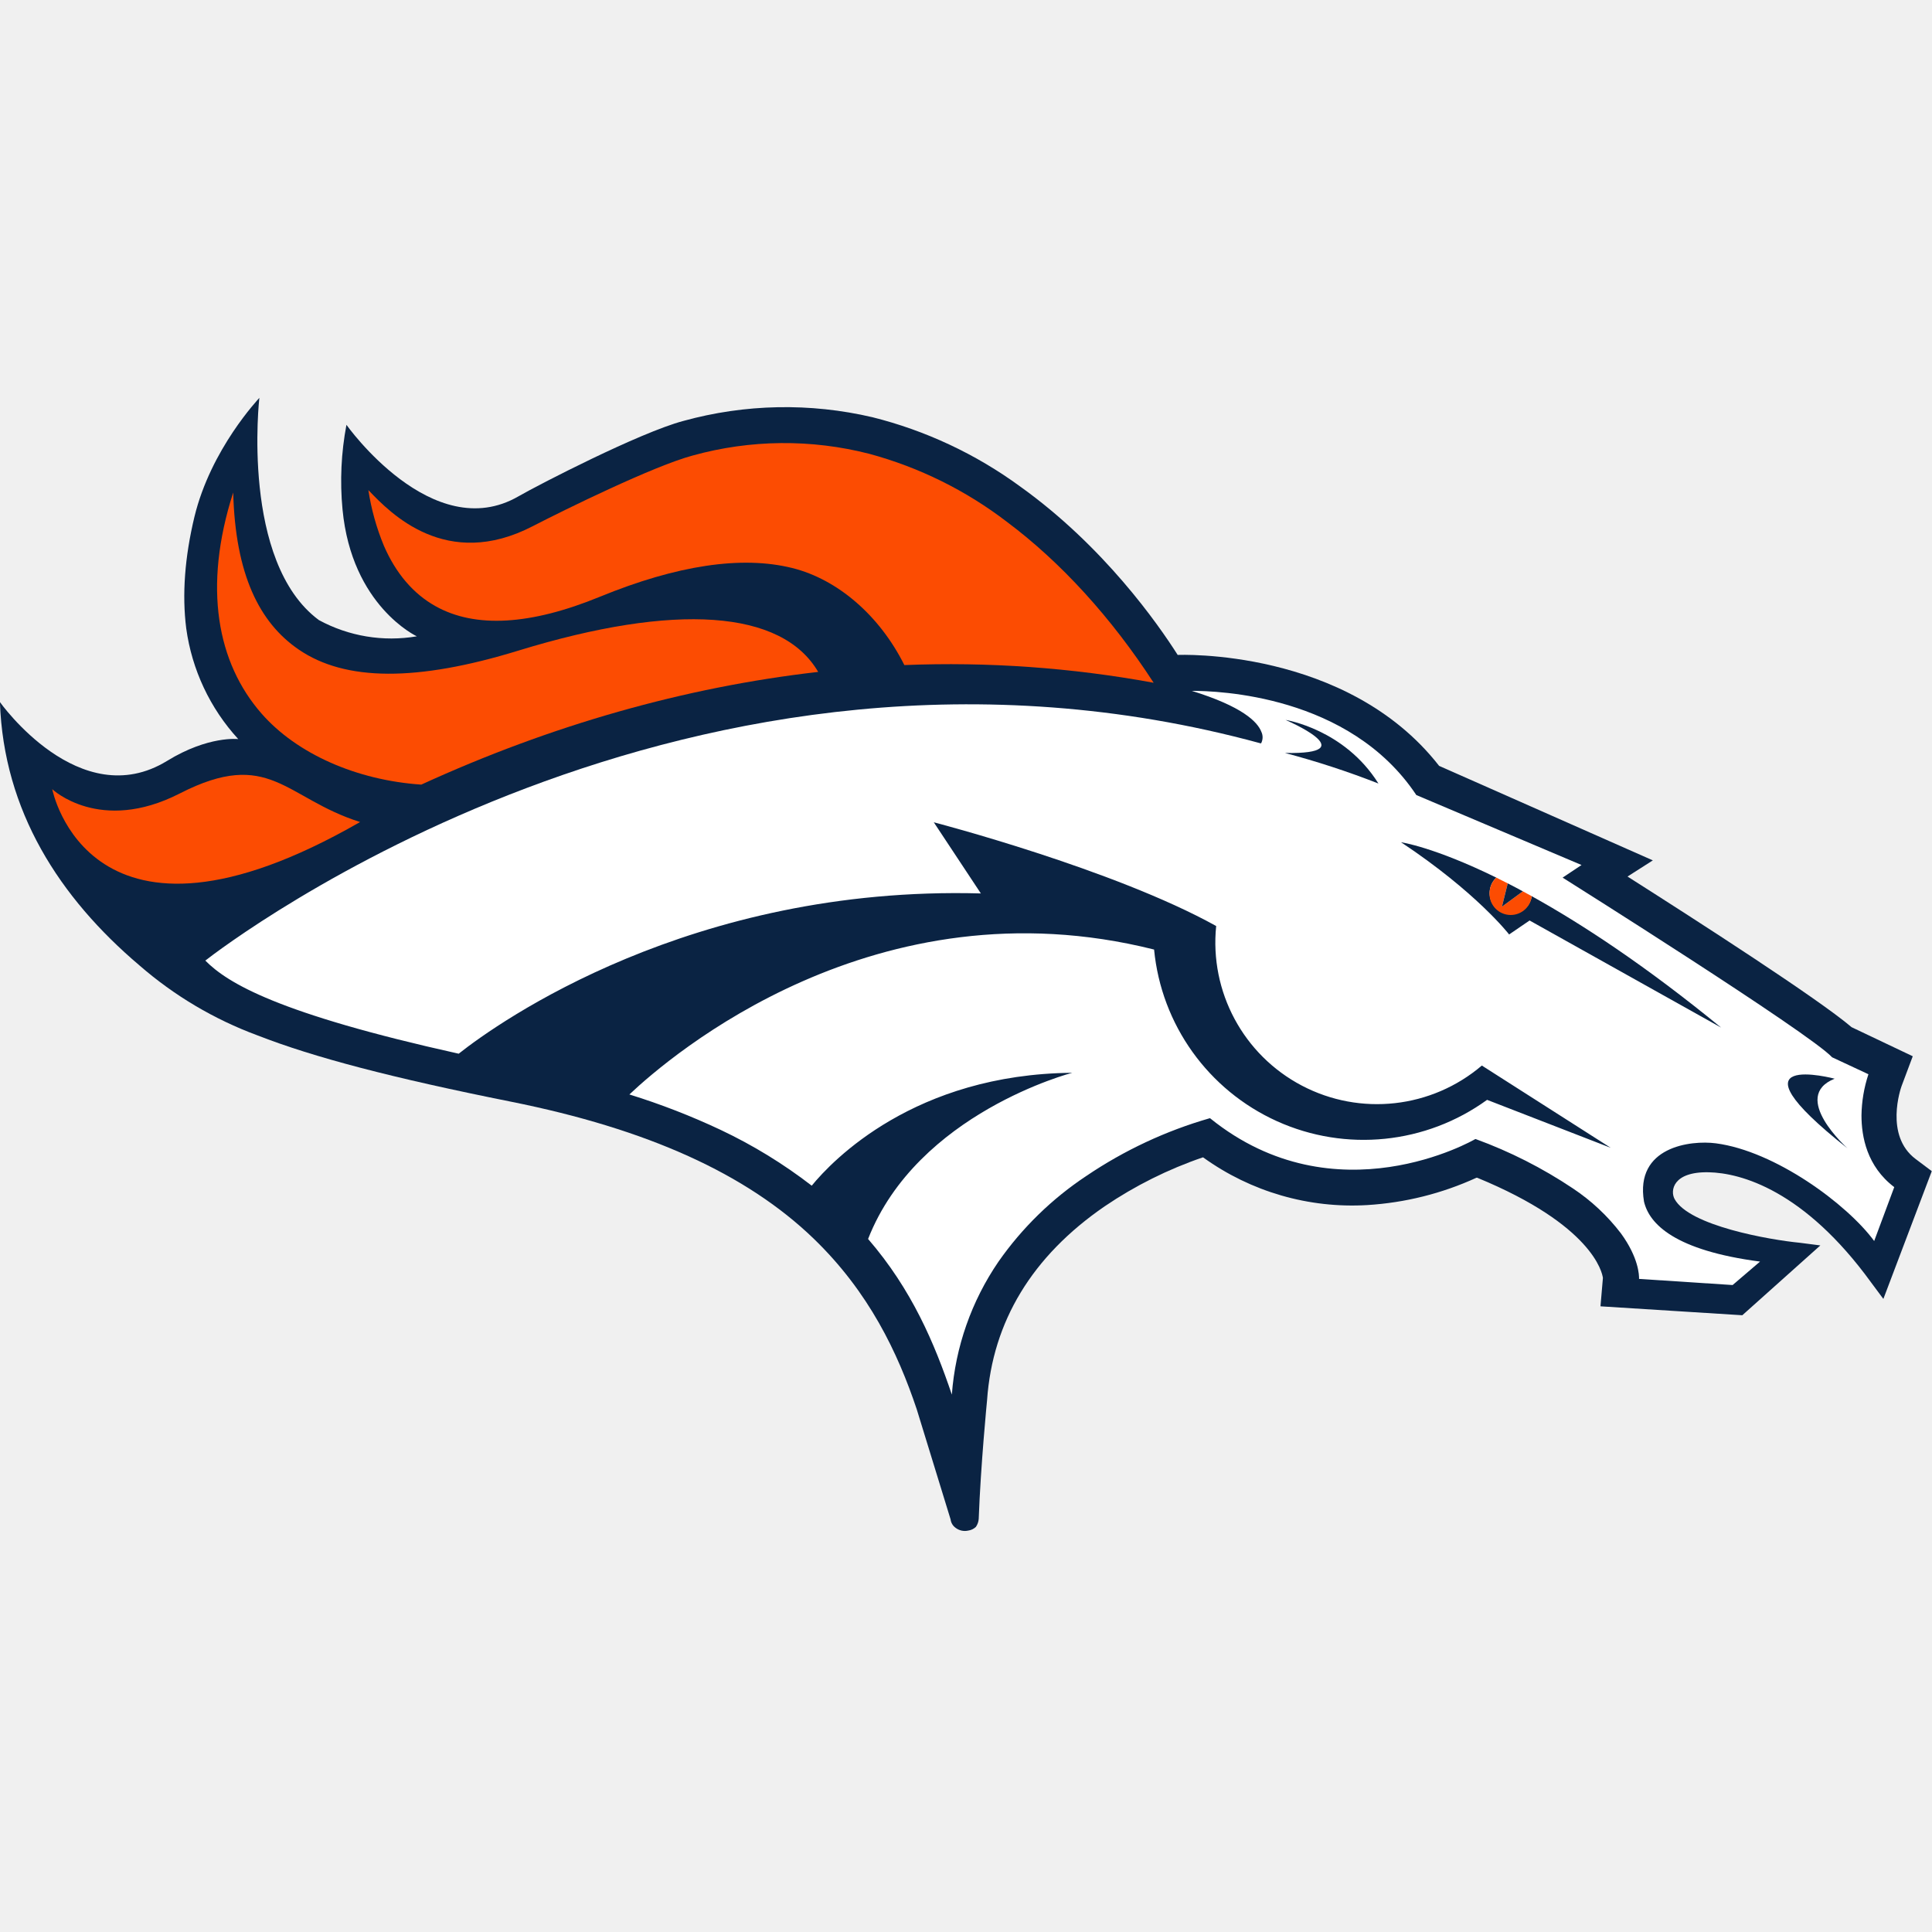
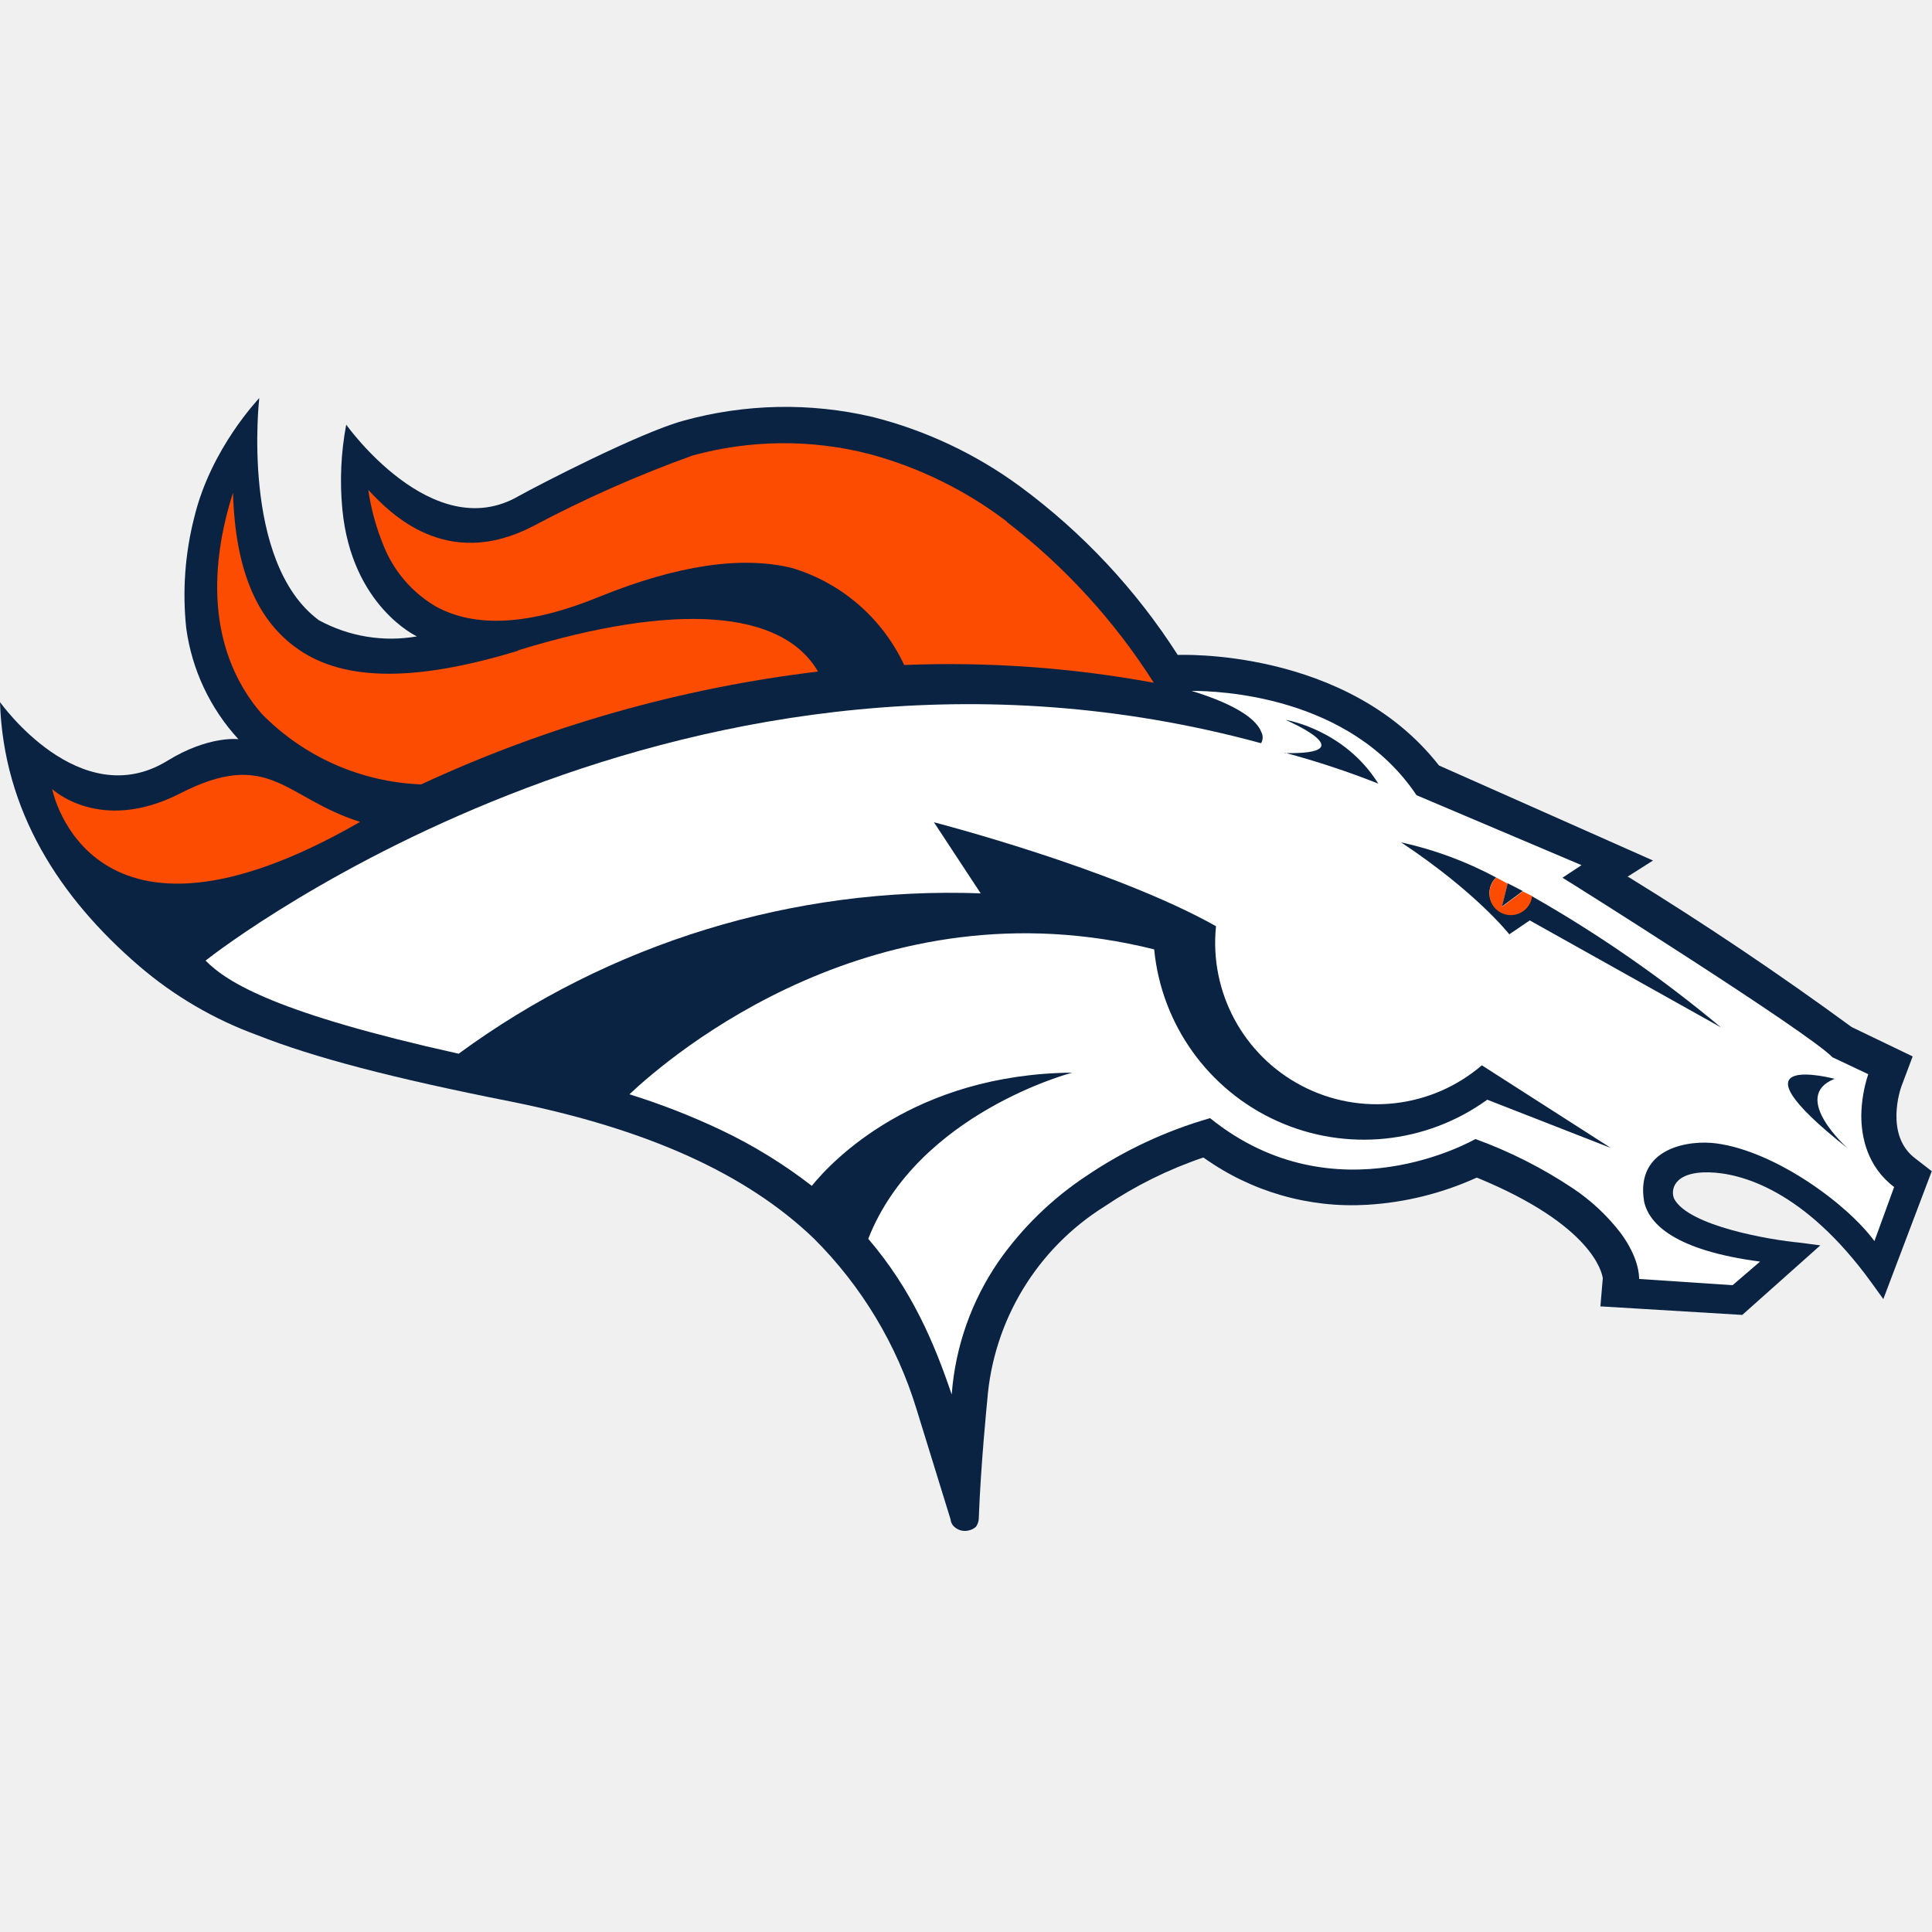
<svg xmlns="http://www.w3.org/2000/svg" fill="none" viewBox="0 0 500 500">
-   <path fill="#0a2343" d="M253.289 393.118a4.2 4.2 0 0 1-.721 2.029 3.54 3.54 0 0 1-1.972.962 3.94 3.94 0 0 1-3.279-.702 3.15 3.15 0 0 1-1.307-2.193l-8.761-28.502c-4.904-14.616-12.318-30.3-26.694-44.176-17.376-16.751-42.984-28.339-78.295-35.416-30.771-6.164-51.032-11.463-65.678-17.184A98.7 98.7 0 0 1 36.1 249.857C15.367 232.279.943 209.873-.019 181.698c0 0 20.607 29.127 43.273 15.213 10.712-6.577 18.405-5.635 18.405-5.635a53.07 53.07 0 0 1-13.463-28.647c-1.106-8.731-.384-18.424 2.116-28.848 4.27-17.665 16.684-30.608 16.809-30.82 0 0-4.885 42.446 15.386 57.505a39.24 39.24 0 0 0 25.367 4.212s-16.857-7.809-19.232-32.859a77.9 77.9 0 0 1 1.019-21.876s22.242 31.396 44.532 18.501c4.991-2.885 31.291-16.482 42.638-19.501a99.1 99.1 0 0 1 48.975-.962 109.9 109.9 0 0 1 38.176 17.896c21.704 15.52 35.762 35.675 40.801 43.618 0 0 43.696-1.923 67.602 28.637v.048l55.369 24.483-6.279 4.01-.269.183.279.173c17.895 11.376 49.205 31.531 57.696 38.801l15.838 7.529-2.885 7.693c-.192.519-4.491 12.809 3.625 18.896l4.068 3.058.087.067v.096l-12.501 32.993-3.154-4.241c-17.367-23.944-33.782-28.367-42.042-28.54-9.337-.193-9.991 4.808-8.837 6.923 3.76 6.943 24.694 10.578 32.444 11.328l5.28.683-20.194 18.069-36.541-2.299h-.154v-.154l.615-7.173v-.048c-.183-1.356-2.654-13.617-32.541-25.916h-.173a79.5 79.5 0 0 1-28.29 7.078 65.9 65.9 0 0 1-42.369-12.28l-.087-.058h-.105a107 107 0 0 0-25.368 12.655c-18.78 12.905-29.021 29.81-30.444 50.177 0 0-1.654 16.799-2.164 30.772" />
-   <path fill="#fc4c02" d="M134.116 168.39c-26.204 8.048-44.772 7.952-56.793-.279-10.24-6.991-16.414-19.492-16.972-40.648-7.895 24.608-4.116 44.11 7.327 57.197 9.078 10.386 24.54 17.261 41.35 18.396 33.599-15.386 68.159-25.214 102.719-29.166-9.376-16.049-36.926-17.992-77.631-5.5" />
-   <path fill="#fc4c02" d="M260.636 135.089a102.6 102.6 0 0 0-35.638-17.636 88.6 88.6 0 0 0-45.753.442c-10.068 2.703-32.82 13.876-41.35 18.271-22.396 11.616-36.887-3.414-42.31-9.068l-.25-.25a62 62 0 0 0 4.029 14.424c3.106 7.135 7.587 12.386 13.337 15.598 10.28 5.769 24.589 4.933 42.532-2.424 19.973-8.183 36.734-10.693 49.802-7.443 11.78 2.933 22.617 12.319 29.012 25.118a292 292 0 0 1 64.515 4.577c-10.886-16.79-23.973-31.175-37.926-41.609" />
-   <path fill="#fff" d="M481.749 288.668a35.6 35.6 0 0 1 1.798-10.655l-9.395-4.385c-5.828-6.298-68.871-45.945-69.506-46.349l-.24-.154.231-.154 4.664-3.106-42.734-18.098h-.048v-.048c-17.309-25.963-51.524-26.925-58.091-26.925 13.02 4.02 17.001 7.982 18.001 10.578a3.32 3.32 0 0 1 0 2.885l-.067.115h-.125c-147.435-40.186-268.04 52.273-273.098 56.226 5.77 5.846 18.8 13.722 65.572 24.098 10.328-8.184 60.13-43.561 135.135-41.475l-12.183-18.415s46.513 12.088 73.082 26.849a41.841 41.841 0 0 0 68.756 36.108l33.358 21.29-32.003-12.414a54.476 54.476 0 0 1-86.179-38.897c-72.044-18.098-125.173 27.463-135.79 37.503a182 182 0 0 1 23.647 9.183 128.4 128.4 0 0 1 23.54 14.424c5.337-6.52 26.617-28.848 67.418-29.214 0 0-40.06 10.367-52.831 43.004 11.347 13.135 17.184 27.021 21.675 40.282a70.14 70.14 0 0 1 12.068-34.407 85.2 85.2 0 0 1 22.771-22.204 112.4 112.4 0 0 1 31.897-14.914h.087l.077.058c32.454 26.165 68.188 5.567 68.543 5.346h.164a117.5 117.5 0 0 1 25.069 12.722 51.6 51.6 0 0 1 12.501 11.693c4.577 6.289 4.702 10.819 4.673 11.761l24.214 1.587 7.097-6.068c-22.002-2.885-28.666-9.684-30.032-15.54-2.375-14.174 12.049-15.924 18.598-15.068 15.328 2 33.954 15.732 40.974 25.281l5.193-13.944c-7.077-5.375-8.481-13.049-8.481-18.559" />
-   <path fill="#fc4c02" d="M13.52 204.239s9.463 48.84 79.67 8.5c-19.444-6.145-23.406-19.309-46.677-7.385-20.693 10.578-32.992-1.115-32.992-1.115" />
-   <path fill="#0a2343" d="M396.415 231.933a5.482 5.482 0 1 1-9.174-4.808c-16.184-7.943-24.656-9.155-24.656-9.155 19.608 13.011 27.974 23.868 27.974 23.868l5.298-3.616 49.562 27.714c-19.713-16.136-36.118-26.858-49.004-34.003" />
-   <path fill="#fc4c02" d="M385.52 230.702a5.482 5.482 0 1 0 10.895 1.231c-.779-.433-1.539-.856-2.308-1.26l-5.404 3.972 1.5-6.03c-1.01-.528-2-1.019-2.962-1.49a5.5 5.5 0 0 0-1.721 3.577" />
-   <path fill="#0a2343" d="m388.703 234.645 5.404-3.972a160 160 0 0 0-3.904-2.058zm86.103 44.522c-11.674 4.664 3.365 18.05 3.365 18.05-32.704-25.819-3.365-18.05-3.365-18.05m-142.271-84.304c21.156.433.164-8.549.164-8.549s15.222 2.347 24.04 16.463a221 221 0 0 0-24.204-7.914" />
+   <path fill="#0a2343" d="M253.3 393.1a4 4 0 0 1-.7 2 4 4 0 0 1-2 1 4 4 0 0 1-3.3-.7 3 3 0 0 1-1.3-2.2l-8.8-28.5a106 106 0 0 0-26.6-44.2c-17.4-16.7-43-28.3-78.3-35.4-30.8-6.1-51-11.4-65.7-17.2A99 99 0 0 1 36 250C15.4 232.3.9 209.9 0 181.7c0 0 20.6 29.1 43.3 15.2 10.7-6.6 18.4-5.6 18.4-5.6a53 53 0 0 1-13.5-28.7 81 81 0 0 1 2.1-28.8C54.6 116 67 103.2 67.1 103c0 0-4.9 42.4 15.4 57.5a39 39 0 0 0 25.4 4.2s-16.9-7.8-19.3-32.9a78 78 0 0 1 1-21.9s22.3 31.4 44.6 18.5c5-2.8 31.3-16.4 42.6-19.5a99 99 0 0 1 49-1 110 110 0 0 1 38.2 18 164 164 0 0 1 40.8 43.6s43.7-2 67.6 28.6l55.4 24.6-6.3 4-.3.2.3.1a865 865 0 0 1 57.7 38.8l15.8 7.6-2.9 7.7c-.2.5-4.5 12.8 3.7 18.8l4 3.1h.1v.2l-12.5 33-3.1-4.3c-17.4-24-33.8-28.3-42-28.5-9.4-.2-10 4.8-9 6.9 3.8 7 24.8 10.6 32.5 11.3l5.3.7-20.2 18-36.5-2.2h-.2v-.2l.6-7.1c-.2-1.4-2.6-13.7-32.5-26h-.2a80 80 0 0 1-28.3 7 66 66 0 0 1-42.3-12.2h-.2a107 107 0 0 0-25.4 12.6 65 65 0 0 0-30.4 50.2s-1.7 16.8-2.2 30.7" />
+   <path fill="#fc4c02" d="M134.1 168.4c-26.2 8-44.8 8-56.8-.3-10.2-7-16.4-19.5-17-40.6-7.8 24.6-4 44 7.4 57.2A61 61 0 0 0 109 203a340 340 0 0 1 102.7-29.2c-9.3-16-36.9-18-77.6-5.5" />
+   <path fill="#fc4c02" d="M260.6 135a103 103 0 0 0-35.6-17.5 89 89 0 0 0-45.8.4 315 315 0 0 0-41.3 18.3c-22.4 11.6-36.9-3.4-42.3-9.1l-.3-.3a62 62 0 0 0 4 14.5 32 32 0 0 0 13.4 15.6q15.5 8.6 42.5-2.5 30.2-12.2 49.8-7.4a47 47 0 0 1 29 25.1 292 292 0 0 1 64.6 4.6 162 162 0 0 0-38-41.6" />
+   <path fill="#fff" d="M481.7 288.7a36 36 0 0 1 1.8-10.7l-9.3-4.4c-5.9-6.3-69-46-69.6-46.3l-.2-.2.2-.1 4.7-3.1-42.7-18.1c-17.4-26-51.6-27-58.2-27 13 4 17 8 18 10.6a3 3 0 0 1 0 2.9h-.2c-147.4-40.1-268 52.3-273 56.3 5.7 5.8 18.7 13.7 65.5 24.1a215 215 0 0 1 135.1-41.5l-12.1-18.4s46.5 12 73 26.9a41.8 41.8 0 0 0 68.8 36l33.4 21.4-32-12.5a54.5 54.5 0 0 1-86.2-38.9c-72-18-125.2 27.5-135.8 37.5a182 182 0 0 1 23.6 9.2 128 128 0 0 1 23.6 14.5c5.3-6.6 26.6-28.9 67.4-29.3 0 0-40 10.4-52.8 43 11.3 13.2 17.1 27 21.6 40.3a70 70 0 0 1 12.1-34.4 85 85 0 0 1 22.8-22.2 112 112 0 0 1 31.9-14.9h.1c32.5 26.2 68.2 5.6 68.6 5.4h.1a118 118 0 0 1 25.1 12.7 52 52 0 0 1 12.5 11.7c4.6 6.3 4.7 10.8 4.7 11.8l24.2 1.6 7.1-6.1c-22-2.9-28.7-9.7-30-15.5-2.4-14.2 12-16 18.6-15.1 15.3 2 34 15.7 41 25.3l5.1-14c-7-5.3-8.5-13-8.5-18.5" />
+   <path fill="#fc4c02" d="M13.5 204.2s9.5 48.9 79.7 8.5c-19.5-6.1-23.4-19.3-46.7-7.3-20.7 10.5-33-1.2-33-1.2" />
+   <path fill="#0a2343" d="M396.4 232a5.5 5.5 0 1 1-9.2-4.9 95 95 0 0 0-24.6-9.1c19.6 13 28 23.8 28 23.8l5.3-3.6 49.5 27.7a334 334 0 0 0-49-34" />
+   <path fill="#fc4c02" d="M385.5 230.7a5.5 5.5 0 1 0 11 1.2l-2.4-1.2-5.4 4 1.5-6-3-1.6a6 6 0 0 0-1.7 3.6" />
+   <path fill="#0a2343" d="m388.7 234.6 5.4-4-3.9-2zm86.1 44.6c-11.7 4.6 3.4 18 3.4 18-32.7-25.8-3.4-18-3.4-18m-142.3-84.3c21.2.4.2-8.6.2-8.6s15.2 2.4 24 16.5a221 221 0 0 0-24.2-8" />
</svg>
